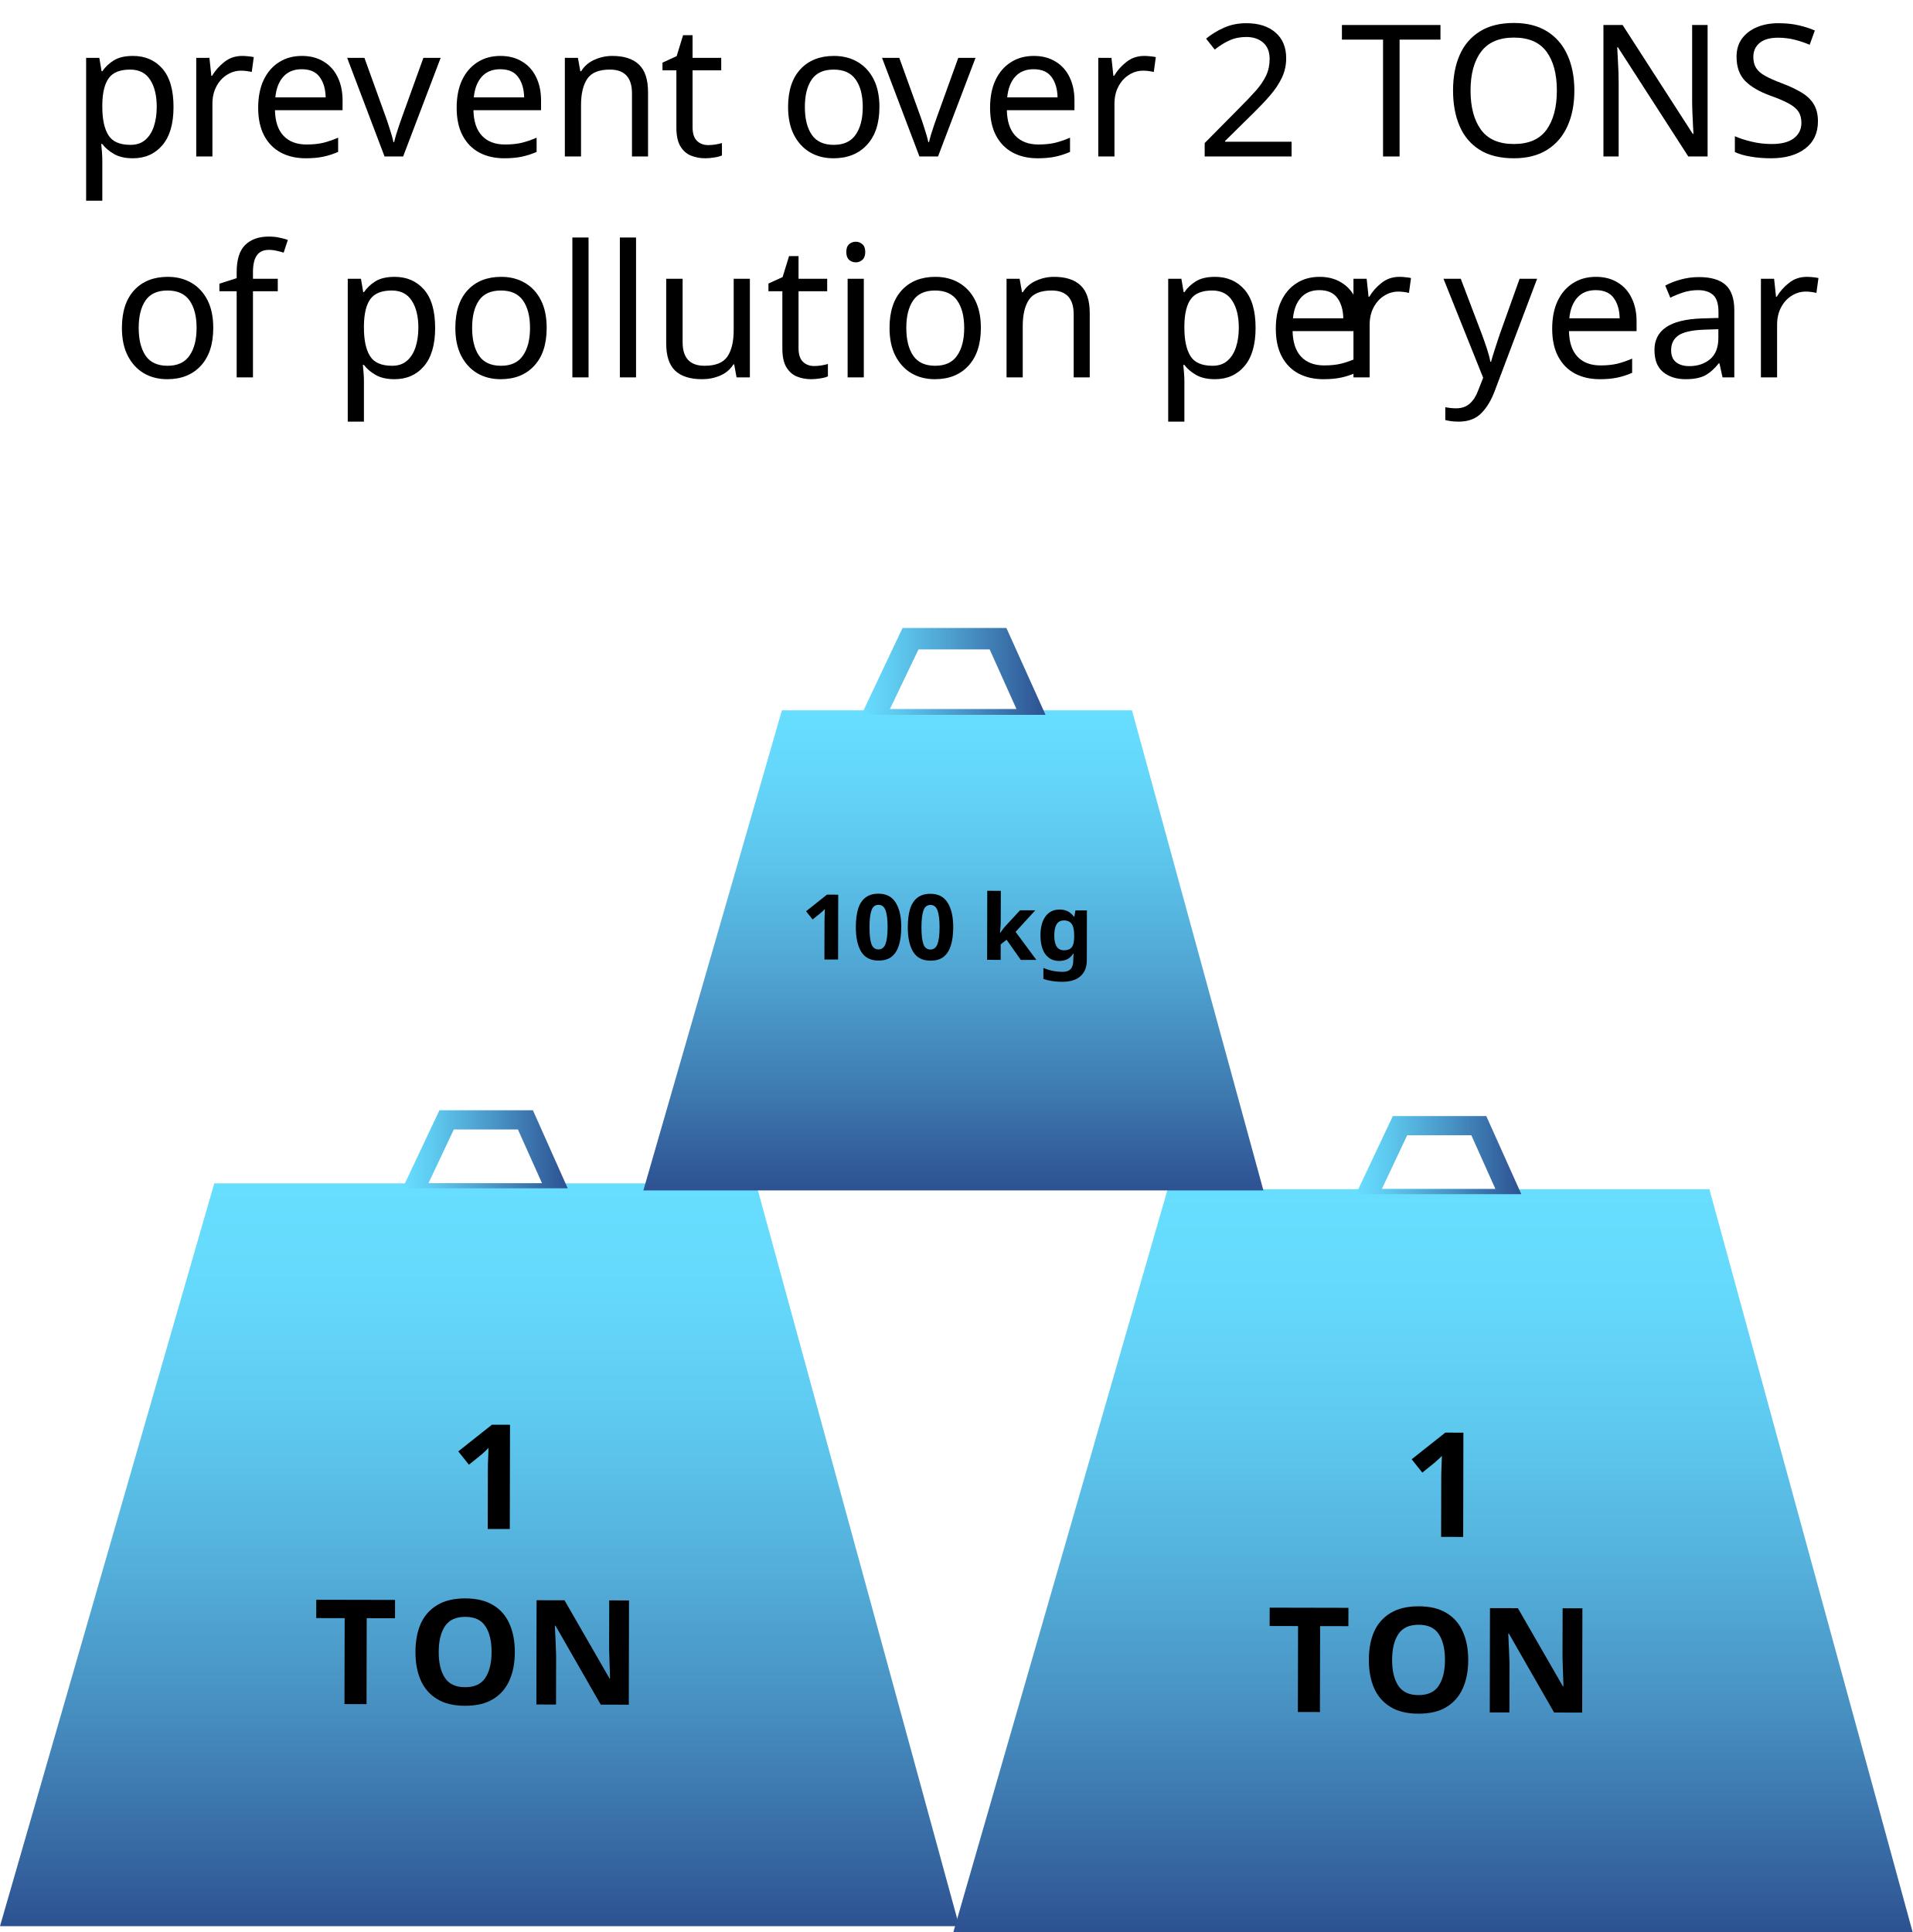
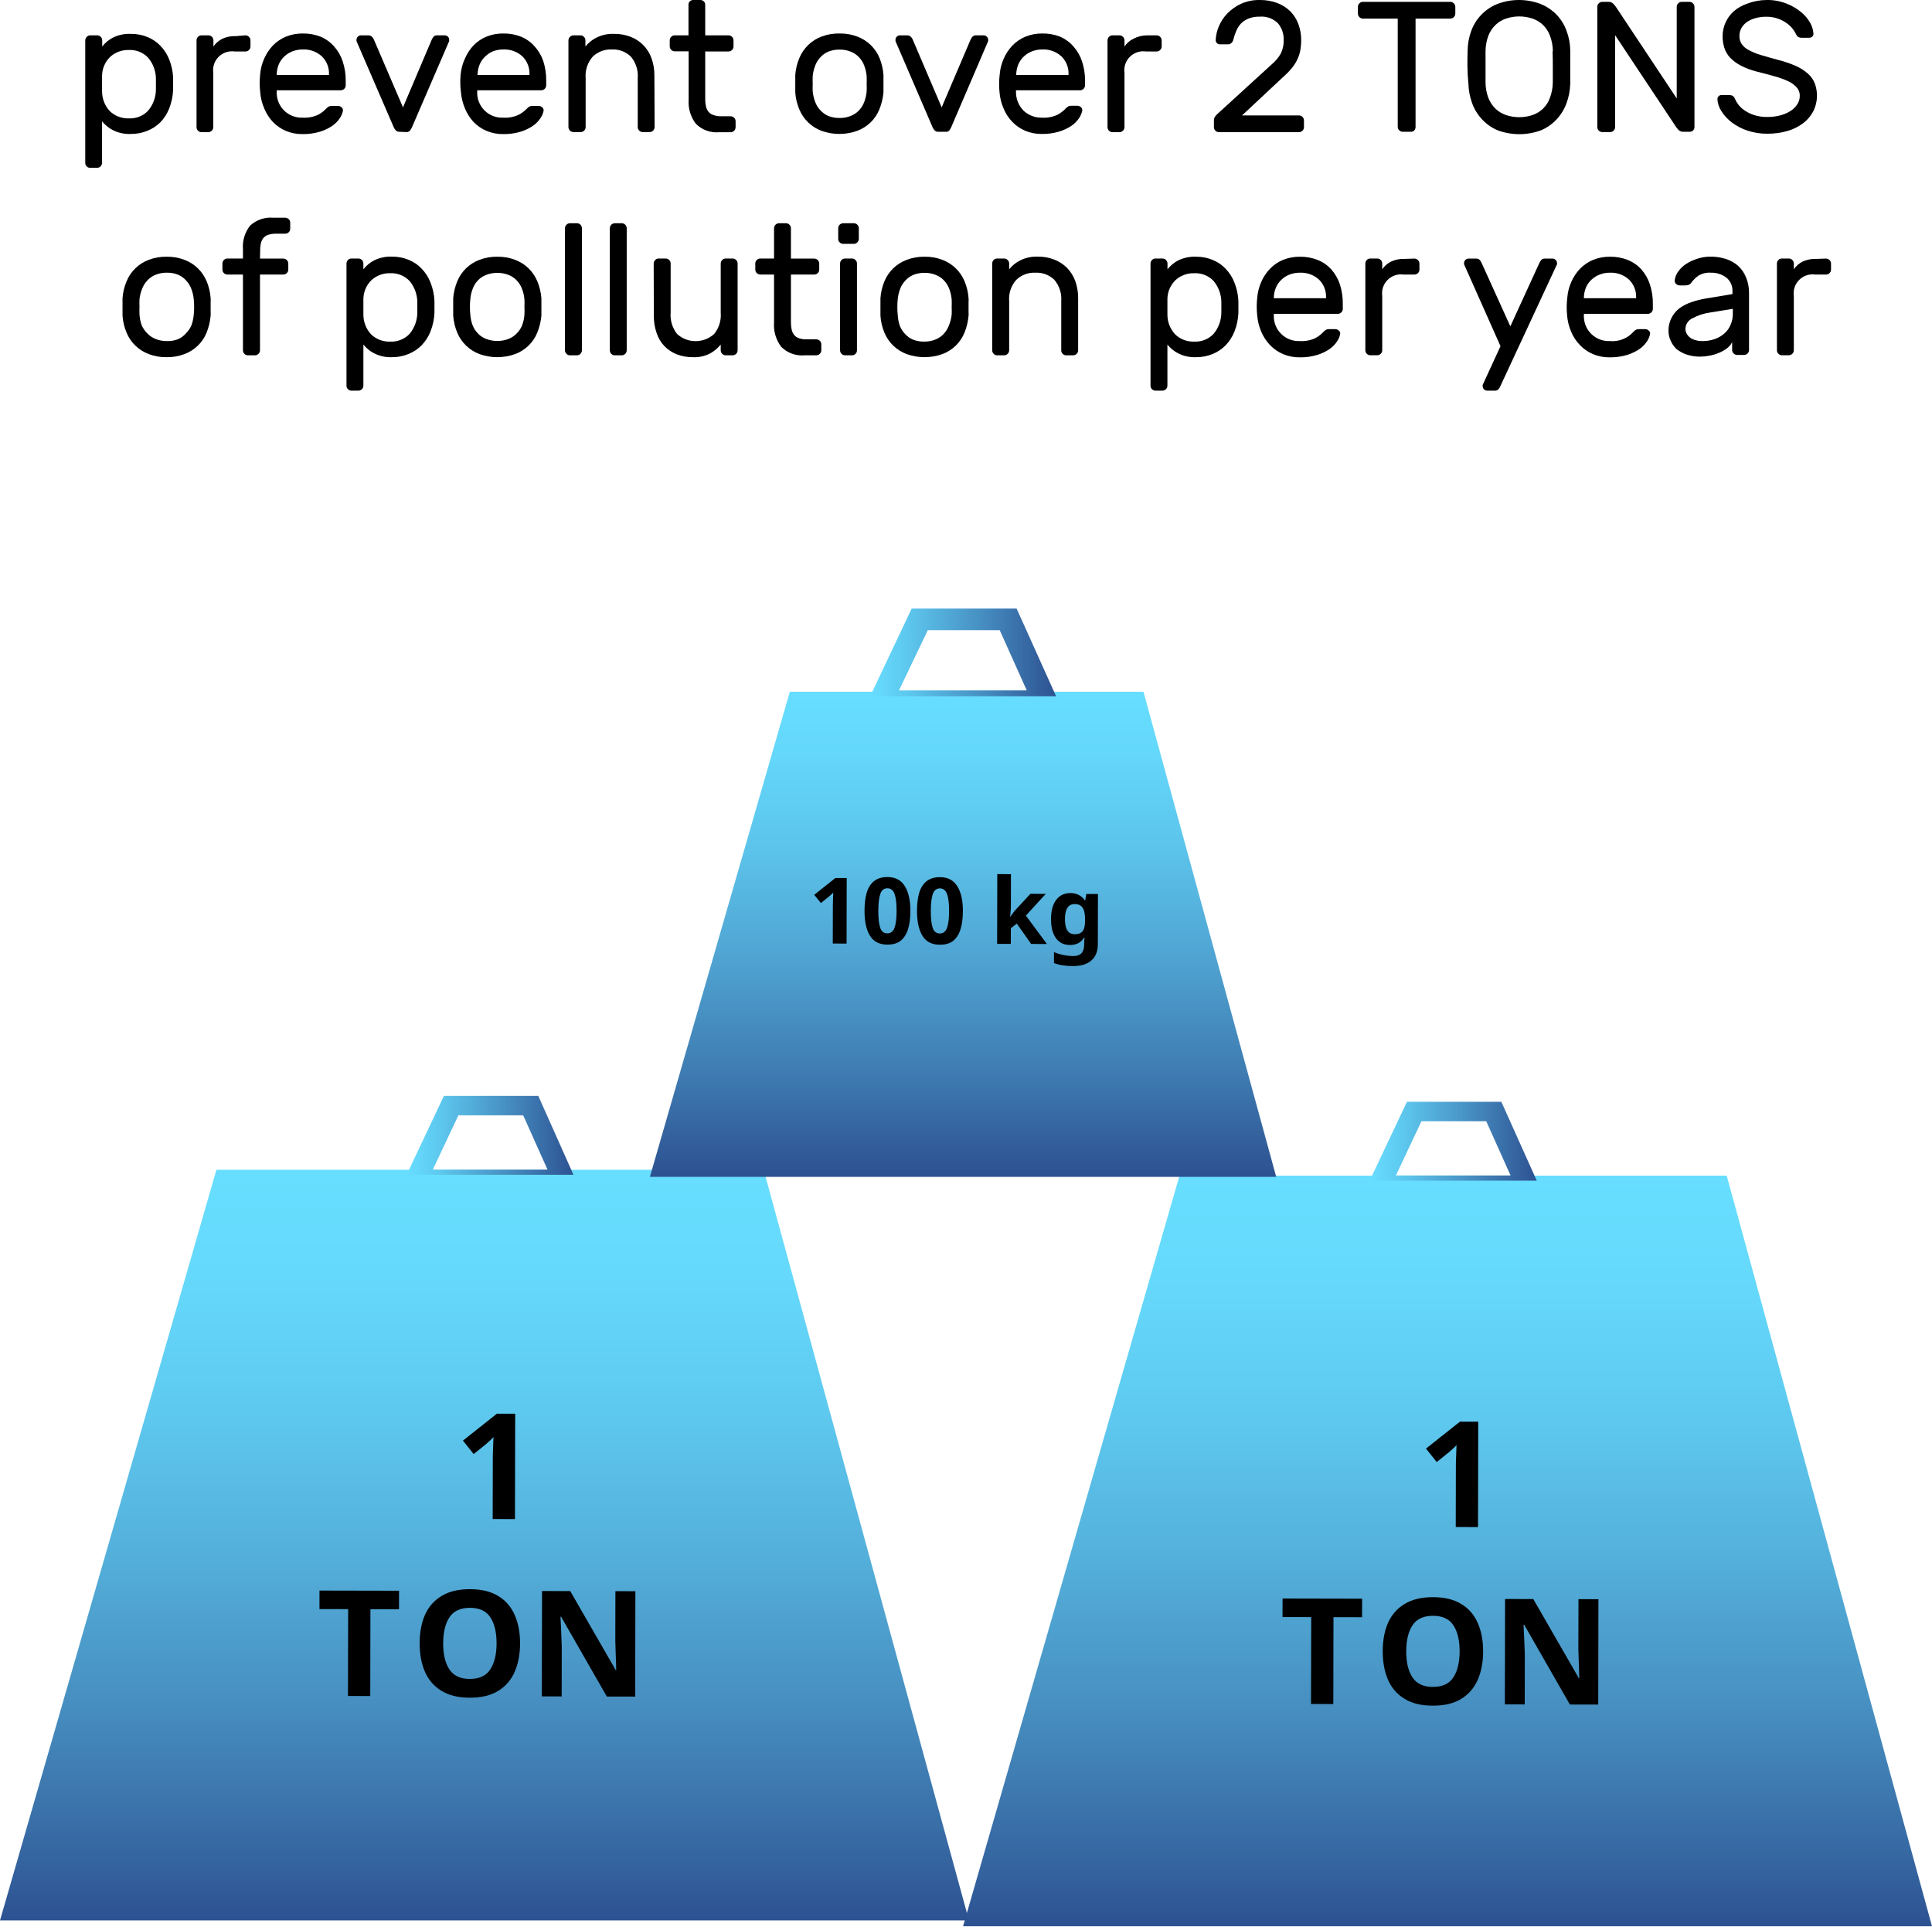
- <svg xmlns="http://www.w3.org/2000/svg" xmlns:xlink="http://www.w3.org/1999/xlink" viewBox="0 0 249.3 251.87">
+ <svg xmlns="http://www.w3.org/2000/svg" xmlns:xlink="http://www.w3.org/1999/xlink" viewBox="0 0 249.3 248.51">
  <defs>
-     <style>.cls-1{font-size:24px;font-family:Rubik-Regular, Rubik;}.cls-2{letter-spacing:-0.01em;}.cls-3{letter-spacing:-0.02em;}.cls-4{letter-spacing:-0.02em;}.cls-5{letter-spacing:0em;}.cls-6{letter-spacing:-0.01em;}.cls-7{letter-spacing:0em;}.cls-8{letter-spacing:-0.02em;}.cls-9{letter-spacing:-0.02em;}.cls-10{letter-spacing:-0.03em;}.cls-11{letter-spacing:-0.02em;}.cls-12{letter-spacing:-0.02em;}.cls-13{fill:url(#linear-gradient);}.cls-14{fill:url(#linear-gradient-2);}.cls-15{font-size:19.05px;}.cls-15,.cls-20{font-family:ProzaLibre-Bold, Proza Libre;font-weight:700;}.cls-16{letter-spacing:-0.04em;}.cls-17{fill:url(#linear-gradient-3);}.cls-18{fill:url(#linear-gradient-4);}.cls-19{fill:url(#linear-gradient-5);}.cls-20{font-size:11.84px;}.cls-21{fill:url(#linear-gradient-6);}</style>
-     <linearGradient id="linear-gradient" x1="186.78" y1="155.03" x2="186.78" y2="251.87" gradientUnits="userSpaceOnUse">
+     <style>.cls-1{fill:url(#linear-gradient);}.cls-2{fill:url(#linear-gradient-2);}.cls-3{font-size:19.05px;}.cls-3,.cls-8{font-family:ProzaLibre-Bold, Proza Libre;font-weight:700;}.cls-4{letter-spacing:-0.04em;}.cls-5{fill:url(#linear-gradient-3);}.cls-6{fill:url(#linear-gradient-4);}.cls-7{fill:url(#linear-gradient-5);}.cls-8{font-size:11.84px;}.cls-9{fill:url(#linear-gradient-6);}</style>
+     <linearGradient id="linear-gradient" x1="186.78" y1="151.67" x2="186.78" y2="248.51" gradientUnits="userSpaceOnUse">
      <stop offset="0" stop-color="#67deff" />
      <stop offset="0.14" stop-color="#65d9fb" />
      <stop offset="0.32" stop-color="#5ec9ef" />
      <stop offset="0.51" stop-color="#54b0db" />
      <stop offset="0.72" stop-color="#468dbf" />
      <stop offset="0.94" stop-color="#33609c" />
      <stop offset="1" stop-color="#2d5191" />
    </linearGradient>
-     <linearGradient id="linear-gradient-2" x1="176.74" y1="150.59" x2="198.3" y2="150.59" gradientUnits="userSpaceOnUse">
+     <linearGradient id="linear-gradient-2" x1="176.74" y1="147.23" x2="198.3" y2="147.23" gradientUnits="userSpaceOnUse">
      <stop offset="0" stop-color="#67deff" />
      <stop offset="0.19" stop-color="#5ec9ef" />
      <stop offset="0.57" stop-color="#4893c5" />
      <stop offset="1" stop-color="#2d5191" />
    </linearGradient>
-     <linearGradient id="linear-gradient-3" x1="62.52" y1="154.27" x2="62.52" y2="251.11" xlink:href="#linear-gradient" />
-     <linearGradient id="linear-gradient-4" x1="52.47" y1="149.83" x2="74.03" y2="149.83" xlink:href="#linear-gradient-2" />
-     <linearGradient id="linear-gradient-5" x1="124.27" y1="92.6" x2="124.27" y2="155.19" gradientUnits="userSpaceOnUse">
+     <linearGradient id="linear-gradient-3" x1="62.52" y1="150.91" x2="62.52" y2="247.75" xlink:href="#linear-gradient" />
+     <linearGradient id="linear-gradient-4" x1="52.47" y1="146.47" x2="74.03" y2="146.47" xlink:href="#linear-gradient-2" />
+     <linearGradient id="linear-gradient-5" x1="124.27" y1="89.24" x2="124.27" y2="151.83" gradientUnits="userSpaceOnUse">
      <stop offset="0" stop-color="#67deff" />
      <stop offset="0.13" stop-color="#64d7fa" />
      <stop offset="0.32" stop-color="#5cc4eb" />
      <stop offset="0.54" stop-color="#50a5d3" />
      <stop offset="0.79" stop-color="#3e7bb1" />
      <stop offset="1" stop-color="#2d5191" />
    </linearGradient>
-     <linearGradient id="linear-gradient-6" x1="112.28" y1="87.53" x2="136.26" y2="87.53" xlink:href="#linear-gradient-2" />
+     <linearGradient id="linear-gradient-6" x1="112.28" y1="84.17" x2="136.26" y2="84.17" xlink:href="#linear-gradient-2" />
  </defs>
  <g id="Layer_2" data-name="Layer 2">
    <g id="Layer_2-2" data-name="Layer 2">
-       <text class="cls-1" transform="translate(9.18 20.4)">p<tspan class="cls-2" x="14.35" y="0">r</tspan>
-         <tspan class="cls-3" x="23.16" y="0">e</tspan>
-         <tspan class="cls-4" x="36.07" y="0">v</tspan>
-         <tspan class="cls-5" x="49.03" y="0">e</tspan>
-         <tspan class="cls-6" x="62.4" y="0">n</tspan>
-         <tspan class="cls-7" x="76.78" y="0">t </tspan>
-         <tspan class="cls-8" x="92.23" y="0">ov</tspan>
-         <tspan x="118.56" y="0">e</tspan>
-         <tspan class="cls-9" x="131.93" y="0">r</tspan>
-         <tspan x="140.45" y="0" xml:space="preserve"> 2</tspan>
-         <tspan class="cls-10" x="160.27" y="0"> </tspan>
-         <tspan class="cls-11" x="165.5" y="0">T</tspan>
-         <tspan class="cls-7" x="178.75" y="0">ONS </tspan>
-         <tspan class="cls-6" x="5.4" y="28.8">o</tspan>
-         <tspan class="cls-12" x="19.06" y="28.8">f</tspan>
-         <tspan class="cls-7" x="27.86" y="28.8" xml:space="preserve"> pollution pe</tspan>
-         <tspan class="cls-9" x="165.19" y="28.8">r</tspan>
-         <tspan class="cls-10" x="173.71" y="28.8"> </tspan>
-         <tspan class="cls-4" x="178.94" y="28.8">y</tspan>
-         <tspan x="191.83" y="28.8">ea</tspan>
-         <tspan class="cls-9" x="218.3" y="28.8">r</tspan>
-       </text>
+       <path d="M16.89,17.28a4.67,4.67,0,0,1-2.38-.52,4.38,4.38,0,0,1-1.34-1.11V21a.66.66,0,0,1-.19.46.62.62,0,0,1-.46.19h-.89a.6.6,0,0,1-.45-.19A.63.63,0,0,1,11,21V5.21a.63.63,0,0,1,.2-.46.6.6,0,0,1,.45-.19h.89a.62.62,0,0,1,.46.19.66.66,0,0,1,.19.46V6a4.17,4.17,0,0,1,1.37-1.14,4.8,4.8,0,0,1,2.35-.49,5.42,5.42,0,0,1,2.1.4,4.77,4.77,0,0,1,1.69,1.14,5.35,5.35,0,0,1,1.15,1.8A7.23,7.23,0,0,1,22.34,10c0,.24,0,.5,0,.78s0,.54,0,.78A7.35,7.35,0,0,1,21.83,14a5.4,5.4,0,0,1-1.15,1.79A5,5,0,0,1,19,16.88,5.42,5.42,0,0,1,16.89,17.28ZM13.17,9.77c0,.24,0,.55,0,1s0,.7,0,.94a3.74,3.74,0,0,0,1,2.63,3.36,3.36,0,0,0,2.46.93,3.19,3.19,0,0,0,2.49-1,4.28,4.28,0,0,0,1-2.74c0-.45,0-.89,0-1.34a4.28,4.28,0,0,0-1-2.74,3.19,3.19,0,0,0-2.49-1,3.42,3.42,0,0,0-2.45.92A3.47,3.47,0,0,0,13.17,9.77Z" />
+       <path d="M31.67,4.56a.65.65,0,0,1,.65.65V6a.61.61,0,0,1-.19.45.62.62,0,0,1-.46.19H30.28a2.44,2.44,0,0,0-2.76,2.76v7a.65.65,0,0,1-.65.65H26a.61.61,0,0,1-.45-.19.62.62,0,0,1-.19-.46V5.21a.62.62,0,0,1,.19-.46A.61.61,0,0,1,26,4.56h.89a.65.65,0,0,1,.65.65V6a2.94,2.94,0,0,1,1.15-1,3.84,3.84,0,0,1,1.75-.34Z" />
+       <path d="M33.57,9.6a6.13,6.13,0,0,1,.53-2.06,6,6,0,0,1,1.12-1.68,5.08,5.08,0,0,1,1.67-1.13,5.59,5.59,0,0,1,2.17-.41,6,6,0,0,1,2.32.42A4.75,4.75,0,0,1,43.12,6a5.34,5.34,0,0,1,1.1,1.92,7.66,7.66,0,0,1,.39,2.52V11a.62.62,0,0,1-.19.46.66.66,0,0,1-.46.19H35.71v.14a3.21,3.21,0,0,0,3.35,3.39,4.18,4.18,0,0,0,2-.38A4.14,4.14,0,0,0,42.11,14a1.41,1.41,0,0,1,.34-.27,1,1,0,0,1,.43-.07h.72a.68.68,0,0,1,.48.19.49.49,0,0,1,.17.46,2.7,2.7,0,0,1-.41.95,3.69,3.69,0,0,1-1,1,6.11,6.11,0,0,1-1.58.74,7.48,7.48,0,0,1-2.23.3,5.37,5.37,0,0,1-2.16-.42,5.1,5.1,0,0,1-1.66-1.15A5.72,5.72,0,0,1,34.1,14a6.65,6.65,0,0,1-.53-2.17A10.21,10.21,0,0,1,33.57,9.6Zm2.14.07h6.74V9.6a3.05,3.05,0,0,0-.93-2.34,3.43,3.43,0,0,0-2.46-.88,3.65,3.65,0,0,0-1.29.23,3.29,3.29,0,0,0-1.06.65,3.14,3.14,0,0,0-.72,1,3.54,3.54,0,0,0-.28,1.32Z" />
+       <path d="M51.55,17a.63.63,0,0,1-.49-.19,1.66,1.66,0,0,1-.26-.41L46,5.3a.7.7,0,0,1,0-.16.58.58,0,0,1,.58-.58h.89a.7.7,0,0,1,.54.19,1.22,1.22,0,0,1,.25.39L52,13.85,55.7,5.14a1.37,1.37,0,0,1,.24-.39.55.55,0,0,1,.45-.19h1a.58.58,0,0,1,.41.17.56.56,0,0,1,.16.41.7.7,0,0,1,0,.16L53.15,16.44a1.61,1.61,0,0,1-.25.41.56.56,0,0,1-.47.19Z" />
+       <path d="M59.44,9.6A6.38,6.38,0,0,1,60,7.54,5.77,5.77,0,0,1,61.1,5.86a4.94,4.94,0,0,1,1.66-1.13,5.65,5.65,0,0,1,2.18-.41,6,6,0,0,1,2.31.42A4.75,4.75,0,0,1,69,6,5.51,5.51,0,0,1,70.1,7.87a7.94,7.94,0,0,1,.38,2.52V11a.62.62,0,0,1-.19.46.66.66,0,0,1-.46.19H61.58v.14a3.21,3.21,0,0,0,3.36,3.39,4.1,4.1,0,0,0,2-.38A4,4,0,0,0,68,14a1.41,1.41,0,0,1,.34-.27,1,1,0,0,1,.43-.07h.72a.68.68,0,0,1,.48.19.47.47,0,0,1,.17.46,2.53,2.53,0,0,1-.41.95,3.69,3.69,0,0,1-1,1,6,6,0,0,1-1.58.74,7.41,7.41,0,0,1-2.22.3,5.34,5.34,0,0,1-2.16-.42,5.14,5.14,0,0,1-1.67-1.15A5.91,5.91,0,0,1,60,14a6.91,6.91,0,0,1-.53-2.17A10.21,10.21,0,0,1,59.44,9.6Zm2.14.07h6.74V9.6a3.08,3.08,0,0,0-.92-2.34,3.46,3.46,0,0,0-2.46-.88,3.66,3.66,0,0,0-1.3.23,3.15,3.15,0,0,0-1,.65,2.86,2.86,0,0,0-.72,1,3.36,3.36,0,0,0-.29,1.32Z" />
+       <path d="M84.47,16.39a.65.65,0,0,1-.65.65h-.88a.65.65,0,0,1-.65-.65V10.06A3.8,3.8,0,0,0,81.4,7.3a3.29,3.29,0,0,0-2.47-.92,3.33,3.33,0,0,0-2.44.92,3.72,3.72,0,0,0-.92,2.76v6.33a.66.66,0,0,1-.19.46.62.62,0,0,1-.46.19H74a.6.6,0,0,1-.45-.19.63.63,0,0,1-.2-.46V5.21a.63.63,0,0,1,.2-.46A.6.6,0,0,1,74,4.56h.89a.62.62,0,0,1,.46.19.66.66,0,0,1,.19.46V6a4.31,4.31,0,0,1,1.35-1.11,4.68,4.68,0,0,1,2.37-.52,5.71,5.71,0,0,1,2.09.37,4.61,4.61,0,0,1,2.71,2.75,6.41,6.41,0,0,1,.38,2.26Z" />
+       <path d="M91,12.84a3.82,3.82,0,0,0,.09.85,1.6,1.6,0,0,0,.3.69,1.34,1.34,0,0,0,.61.44A2.87,2.87,0,0,0,93,15h1.27a.62.62,0,0,1,.46.19.61.61,0,0,1,.19.45v.77a.65.65,0,0,1-.65.65H92.8a3.79,3.79,0,0,1-3-1.08,4.6,4.6,0,0,1-.94-3.12V6.62H87.06A.65.65,0,0,1,86.42,6V5.21a.62.62,0,0,1,.19-.46.61.61,0,0,1,.45-.19h1.78V.65A.62.62,0,0,1,89,.19.62.62,0,0,1,89.49,0h.89a.61.61,0,0,1,.45.19A.62.62,0,0,1,91,.65V4.56h3a.65.65,0,0,1,.65.65V6a.61.61,0,0,1-.19.45.62.62,0,0,1-.46.19H91Z" />
+       <path d="M108.33,4.32a6.13,6.13,0,0,1,2.3.4A5,5,0,0,1,113.5,7.5,7.19,7.19,0,0,1,114,9.67c0,.15,0,.32,0,.52v1.25c0,.2,0,.36,0,.49a7.66,7.66,0,0,1-.53,2.18,4.83,4.83,0,0,1-1.13,1.68,5,5,0,0,1-1.73,1.09,6.84,6.84,0,0,1-4.61,0,5,5,0,0,1-2.86-2.77,6.77,6.77,0,0,1-.52-2.18c0-.13,0-.29,0-.49s0-.41,0-.63,0-.42,0-.62,0-.37,0-.52a6.9,6.9,0,0,1,.52-2.17A5,5,0,0,1,106,4.72,6.18,6.18,0,0,1,108.33,4.32Zm3.5,7.49a9.23,9.23,0,0,0,0-1,9.93,9.93,0,0,0,0-1,5.15,5.15,0,0,0-.31-1.34,3.13,3.13,0,0,0-.67-1.08,2.93,2.93,0,0,0-1.06-.72,3.62,3.62,0,0,0-1.46-.27,3.71,3.71,0,0,0-1.47.27,3,3,0,0,0-1,.72,3.13,3.13,0,0,0-.67,1.08,5.15,5.15,0,0,0-.32,1.34,10.2,10.2,0,0,0,0,1,9.53,9.53,0,0,0,0,1,5.15,5.15,0,0,0,.32,1.34,3.13,3.13,0,0,0,.67,1.08,3,3,0,0,0,1,.72,3.71,3.71,0,0,0,1.47.27,3.62,3.62,0,0,0,1.46-.27,2.93,2.93,0,0,0,1.06-.72,3.13,3.13,0,0,0,.67-1.08A5.15,5.15,0,0,0,111.83,11.81Z" />
+       <path d="M121.07,17a.59.59,0,0,1-.48-.19,1.66,1.66,0,0,1-.26-.41L115.55,5.3a.7.7,0,0,1,0-.16.53.53,0,0,1,.17-.41.54.54,0,0,1,.4-.17H117a.7.7,0,0,1,.54.19,1.07,1.07,0,0,1,.25.39l3.72,8.71,3.72-8.71a1.37,1.37,0,0,1,.24-.39.59.59,0,0,1,.46-.19h1a.58.58,0,0,1,.58.58.7.7,0,0,1,0,.16l-4.78,11.14a2,2,0,0,1-.25.41A.57.57,0,0,1,122,17Z" />
+       <path d="M129,9.6a6.13,6.13,0,0,1,.53-2.06,5.74,5.74,0,0,1,1.12-1.68,5,5,0,0,1,1.67-1.13,5.59,5.59,0,0,1,2.17-.41,6,6,0,0,1,2.32.42A4.75,4.75,0,0,1,138.52,6a5.34,5.34,0,0,1,1.1,1.92,7.66,7.66,0,0,1,.39,2.52V11a.65.65,0,0,1-.65.65H131.1v.14a3.43,3.43,0,0,0,1,2.51,3.36,3.36,0,0,0,2.36.88,4.1,4.1,0,0,0,2-.38,4,4,0,0,0,1.07-.82,1.41,1.41,0,0,1,.34-.27,1,1,0,0,1,.43-.07H139a.68.68,0,0,1,.48.19.49.49,0,0,1,.17.46,2.7,2.7,0,0,1-.41.95,3.69,3.69,0,0,1-1,1,6,6,0,0,1-1.59.74,7.36,7.36,0,0,1-2.22.3,5.34,5.34,0,0,1-2.16-.42,5.1,5.1,0,0,1-1.66-1.15A5.54,5.54,0,0,1,129.5,14a6.65,6.65,0,0,1-.53-2.17A10.21,10.21,0,0,1,129,9.6Zm2.13.07h6.75V9.6a3.05,3.05,0,0,0-.93-2.34,3.43,3.43,0,0,0-2.46-.88,3.65,3.65,0,0,0-1.29.23,3.29,3.29,0,0,0-1.06.65,3.14,3.14,0,0,0-.72,1,3.75,3.75,0,0,0-.29,1.32Z" />
+       <path d="M149.25,4.56a.6.6,0,0,1,.45.19.63.63,0,0,1,.2.46V6a.62.62,0,0,1-.2.45.6.6,0,0,1-.45.19h-1.39a2.44,2.44,0,0,0-2.76,2.76v7a.63.63,0,0,1-.2.46.6.6,0,0,1-.45.19h-.89a.62.62,0,0,1-.46-.19.66.66,0,0,1-.19-.46V5.21a.66.66,0,0,1,.19-.46.62.62,0,0,1,.46-.19h.89a.6.6,0,0,1,.45.19.63.63,0,0,1,.2.46V6a2.94,2.94,0,0,1,1.15-1A3.84,3.84,0,0,1,148,4.56Z" />
+       <path d="M164.2,8.21a4.91,4.91,0,0,0,1.08-1.32,3.7,3.7,0,0,0,.36-1.75A3.16,3.16,0,0,0,164.9,3a3,3,0,0,0-2.36-.85,3.73,3.73,0,0,0-1.42.24,2.77,2.77,0,0,0-1,.66,3.23,3.23,0,0,0-.62,1,7,7,0,0,0-.37,1.12.76.76,0,0,1-.26.4.57.57,0,0,1-.37.15h-1.1a.47.47,0,0,1-.37-.16.49.49,0,0,1-.16-.37,5,5,0,0,1,.41-1.8,5.28,5.28,0,0,1,1.1-1.66A5.86,5.86,0,0,1,160.16.48,5.62,5.62,0,0,1,162.54,0a6.21,6.21,0,0,1,2.33.41,4.86,4.86,0,0,1,1.68,1.1,4.68,4.68,0,0,1,1,1.63,5.76,5.76,0,0,1,.35,2,7.42,7.42,0,0,1-.12,1.39,4.64,4.64,0,0,1-.4,1.19,5.91,5.91,0,0,1-.7,1.09,9.68,9.68,0,0,1-1.06,1.08l-5.35,5h7.34a.65.65,0,0,1,.65.65v.86a.65.65,0,0,1-.65.65H157.29a.65.65,0,0,1-.65-.65v-.86a.85.85,0,0,1,.12-.46,2.25,2.25,0,0,1,.41-.45Z" />
+       <path d="M187.14.24a.62.62,0,0,1,.46.19.62.62,0,0,1,.19.46v.86a.65.65,0,0,1-.65.65h-4.48v14a.63.63,0,0,1-.2.46A.6.6,0,0,1,182,17h-1a.61.61,0,0,1-.45-.19.62.62,0,0,1-.19-.46V2.4h-4.49a.65.65,0,0,1-.65-.65V.89a.62.62,0,0,1,.19-.46.62.62,0,0,1,.46-.19Z" />
+       <path d="M189.38,6.5A7.57,7.57,0,0,1,189.84,4,5.93,5.93,0,0,1,193.19.52a7.85,7.85,0,0,1,5.62,0,6,6,0,0,1,2.06,1.39A5.83,5.83,0,0,1,202.15,4a7.33,7.33,0,0,1,.47,2.53c0,1.43,0,2.85,0,4.28a7.84,7.84,0,0,1-.49,2.53,6.11,6.11,0,0,1-1.28,2.07,5.93,5.93,0,0,1-2,1.4,8.09,8.09,0,0,1-5.6,0,5.84,5.84,0,0,1-2-1.4,6,6,0,0,1-1.28-2.07,7.84,7.84,0,0,1-.49-2.53C189.33,9.35,189.33,7.93,189.38,6.5Zm11,.12a6,6,0,0,0-.37-2,3.8,3.8,0,0,0-.9-1.4,3.8,3.8,0,0,0-1.35-.82,5.42,5.42,0,0,0-3.44,0,3.71,3.71,0,0,0-1.35.82,4,4,0,0,0-.92,1.4,5.75,5.75,0,0,0-.36,2c0,.72,0,1.4,0,2s0,1.3,0,2a5.75,5.75,0,0,0,.36,2,4,4,0,0,0,.92,1.4,3.71,3.71,0,0,0,1.35.82,5.42,5.42,0,0,0,3.44,0A3.61,3.61,0,0,0,200,12.62a6,6,0,0,0,.37-2c0-.72,0-1.4,0-2S200.37,7.34,200.34,6.62Z" />
+       <path d="M217.17,17a.79.79,0,0,1-.57-.23,2.63,2.63,0,0,1-.39-.49l-7.8-11.74V16.39a.66.66,0,0,1-.19.46.62.62,0,0,1-.46.19h-1a.65.65,0,0,1-.65-.65V.89a.62.62,0,0,1,.19-.46.62.62,0,0,1,.46-.19h.84a.77.77,0,0,1,.56.23,3.17,3.17,0,0,1,.4.49l7.8,11.74V.89a.62.62,0,0,1,.19-.46A.61.61,0,0,1,217,.24h1a.6.6,0,0,1,.45.19.63.63,0,0,1,.2.46v15.5a.63.63,0,0,1-.2.46A.6.6,0,0,1,218,17Z" />
+       <path d="M227.94,0a6.64,6.64,0,0,1,2.58.46,6.84,6.84,0,0,1,1.9,1.11A4.87,4.87,0,0,1,233.61,3,3.23,3.23,0,0,1,234,4.34a.44.44,0,0,1-.15.38.55.55,0,0,1-.38.15h-1a.82.82,0,0,1-.42-.09,1,1,0,0,1-.33-.44,4.8,4.8,0,0,0-.39-.61,3.46,3.46,0,0,0-.75-.72,4.68,4.68,0,0,0-1.14-.6,4.4,4.4,0,0,0-1.56-.25,4.88,4.88,0,0,0-1.28.16,3.69,3.69,0,0,0-1.09.46,2.49,2.49,0,0,0-.77.78,2.1,2.1,0,0,0-.29,1.1,1.87,1.87,0,0,0,.28,1,2.39,2.39,0,0,0,.89.78,7.61,7.61,0,0,0,1.54.64c.63.19,1.39.41,2.28.65a14.16,14.16,0,0,1,2.32.79,6.15,6.15,0,0,1,1.55,1,3.22,3.22,0,0,1,.87,1.25,4.51,4.51,0,0,1-.19,3.57,4.62,4.62,0,0,1-1.31,1.55,6.27,6.27,0,0,1-2,1,9.2,9.2,0,0,1-2.66.36,7.81,7.81,0,0,1-2.56-.41,7,7,0,0,1-2-1.05,5.59,5.59,0,0,1-1.33-1.44,3.18,3.18,0,0,1-.52-1.56.51.51,0,0,1,.16-.38.5.5,0,0,1,.37-.15h1a.93.93,0,0,1,.42.09.9.9,0,0,1,.33.44,3.53,3.53,0,0,0,.44.73,3.45,3.45,0,0,0,.81.74,4.78,4.78,0,0,0,1.22.59,5.41,5.41,0,0,0,1.7.24,6.43,6.43,0,0,0,1.6-.19,4.7,4.7,0,0,0,1.33-.55,2.82,2.82,0,0,0,.91-.87,1.93,1.93,0,0,0,.34-1.13,1.54,1.54,0,0,0-.39-1.06,3.38,3.38,0,0,0-1.1-.81A10.56,10.56,0,0,0,229,9.85q-1.05-.3-2.37-.63a9.39,9.39,0,0,1-2-.76,5.09,5.09,0,0,1-1.36-1,3.34,3.34,0,0,1-.76-1.27,4.92,4.92,0,0,1-.23-1.51,4.34,4.34,0,0,1,1.43-3.22,5.28,5.28,0,0,1,1.77-1A7.11,7.11,0,0,1,227.94,0Z" />
+       <path d="M21.5,33.12a6.13,6.13,0,0,1,2.3.4,5,5,0,0,1,2.87,2.78,6.9,6.9,0,0,1,.51,2.17,3.94,3.94,0,0,1,0,.52v1.25a3.28,3.28,0,0,1,0,.49,7.66,7.66,0,0,1-.52,2.18,4.83,4.83,0,0,1-1.13,1.68,5,5,0,0,1-1.73,1.09,6.13,6.13,0,0,1-2.3.4,6.18,6.18,0,0,1-2.31-.4,5,5,0,0,1-1.72-1.09,4.86,4.86,0,0,1-1.14-1.68,6.77,6.77,0,0,1-.52-2.18c0-.13,0-.29,0-.49s0-.41,0-.63,0-.42,0-.62,0-.37,0-.52a6.9,6.9,0,0,1,.52-2.17,4.9,4.9,0,0,1,1.14-1.69,5,5,0,0,1,1.72-1.09A6.18,6.18,0,0,1,21.5,33.12ZM25,40.61a9.23,9.23,0,0,0,.05-1,9.93,9.93,0,0,0-.05-1,5.15,5.15,0,0,0-.31-1.34A3.29,3.29,0,0,0,24,36.17,2.93,2.93,0,0,0,23,35.45a3.62,3.62,0,0,0-1.46-.27,3.71,3.71,0,0,0-1.47.27,2.89,2.89,0,0,0-1.05.72,3.31,3.31,0,0,0-.68,1.08A5.15,5.15,0,0,0,18,38.59a10.2,10.2,0,0,0,0,1,9.53,9.53,0,0,0,0,1A5.15,5.15,0,0,0,18.3,42,3.31,3.31,0,0,0,19,43a2.89,2.89,0,0,0,1.05.72A3.71,3.71,0,0,0,21.5,44,3.62,3.62,0,0,0,23,43.75,2.93,2.93,0,0,0,24,43,3.29,3.29,0,0,0,24.69,42,5.15,5.15,0,0,0,25,40.61Z" />
+       <path d="M33.55,33.36h3a.65.65,0,0,1,.65.65v.77a.61.61,0,0,1-.19.45.62.62,0,0,1-.46.19h-3v9.77a.63.63,0,0,1-.2.46.61.61,0,0,1-.45.19H32a.62.62,0,0,1-.46-.19.66.66,0,0,1-.19-.46V35.42h-2a.62.62,0,0,1-.46-.19.61.61,0,0,1-.19-.45V34a.65.65,0,0,1,.65-.65h2v-1.2a4.36,4.36,0,0,1,.94-3.06,3.92,3.92,0,0,1,3-1h1.51a.65.65,0,0,1,.65.65v.77a.61.61,0,0,1-.19.45.62.62,0,0,1-.46.19H35.56a2.91,2.91,0,0,0-1,.16,1.34,1.34,0,0,0-.61.44,1.88,1.88,0,0,0-.3.69,3.84,3.84,0,0,0-.08.85Z" />
+       <path d="M50.61,46.08a4.69,4.69,0,0,1-2.38-.52,4.38,4.38,0,0,1-1.34-1.11v5.3a.65.65,0,0,1-.65.65h-.89a.61.61,0,0,1-.45-.19.62.62,0,0,1-.19-.46V34a.62.62,0,0,1,.19-.46.61.61,0,0,1,.45-.19h.89a.65.65,0,0,1,.65.65v.74a4.27,4.27,0,0,1,1.37-1.14,4.8,4.8,0,0,1,2.35-.49,5.42,5.42,0,0,1,2.1.4,4.77,4.77,0,0,1,1.69,1.14,5.35,5.35,0,0,1,1.15,1.8,7.23,7.23,0,0,1,.51,2.37c0,.24,0,.5,0,.78s0,.54,0,.78a7.35,7.35,0,0,1-.51,2.38,5.4,5.4,0,0,1-1.15,1.79,5,5,0,0,1-1.69,1.12A5.42,5.42,0,0,1,50.61,46.08Zm-3.72-7.51c0,.24,0,.55,0,1s0,.7,0,.94a3.74,3.74,0,0,0,1,2.63,3.36,3.36,0,0,0,2.46.93,3.21,3.21,0,0,0,2.5-1,4.33,4.33,0,0,0,1-2.74c0-.45,0-.89,0-1.34a4.33,4.33,0,0,0-1-2.74,3.21,3.21,0,0,0-2.5-1,3.42,3.42,0,0,0-2.45.92A3.47,3.47,0,0,0,46.89,38.57Z" />
+       <path d="M64.17,33.12a6.13,6.13,0,0,1,2.3.4,5,5,0,0,1,2.87,2.78,7.19,7.19,0,0,1,.52,2.17c0,.15,0,.32,0,.52v1.25c0,.2,0,.36,0,.49a7.66,7.66,0,0,1-.53,2.18,4.83,4.83,0,0,1-1.13,1.68,5,5,0,0,1-1.73,1.09,6.81,6.81,0,0,1-4.6,0A5,5,0,0,1,59,42.91a7,7,0,0,1-.52-2.18c0-.13,0-.29,0-.49s0-.41,0-.63,0-.42,0-.62,0-.37,0-.52A7.19,7.19,0,0,1,59,36.3a5,5,0,0,1,1.14-1.69,5,5,0,0,1,1.73-1.09A6.09,6.09,0,0,1,64.17,33.12Zm3.5,7.49a7.23,7.23,0,0,0,0-1,7.72,7.72,0,0,0,0-1,4.77,4.77,0,0,0-.31-1.34,3.13,3.13,0,0,0-.67-1.08,2.93,2.93,0,0,0-1.06-.72,4.08,4.08,0,0,0-2.92,0,2.93,2.93,0,0,0-1.06.72A3.13,3.13,0,0,0,61,37.25a4.77,4.77,0,0,0-.31,1.34,7.72,7.72,0,0,0-.05,1,7.23,7.23,0,0,0,.05,1A4.77,4.77,0,0,0,61,42,3.13,3.13,0,0,0,61.65,43a2.93,2.93,0,0,0,1.06.72,4.08,4.08,0,0,0,2.92,0A2.93,2.93,0,0,0,66.69,43,3.13,3.13,0,0,0,67.36,42,4.77,4.77,0,0,0,67.67,40.61Z" />
+       <path d="M75.09,45.19a.66.66,0,0,1-.19.46.62.62,0,0,1-.46.19h-.89a.6.6,0,0,1-.45-.19.63.63,0,0,1-.2-.46V29.45a.63.63,0,0,1,.2-.46.6.6,0,0,1,.45-.19h.89a.62.62,0,0,1,.46.19.66.66,0,0,1,.19.46Z" />
+       <path d="M80.87,45.19a.65.65,0,0,1-.65.65h-.88a.65.65,0,0,1-.65-.65V29.45a.65.65,0,0,1,.65-.65h.88a.65.65,0,0,1,.65.65Z" />
+       <path d="M84.35,34a.63.63,0,0,1,.2-.46.58.58,0,0,1,.45-.19h.89a.63.63,0,0,1,.46.19.66.66,0,0,1,.19.46v6.33a3.93,3.93,0,0,0,.83,2.76,3.56,3.56,0,0,0,4.78,0A3.84,3.84,0,0,0,93,40.34V34a.65.65,0,0,1,.65-.65h.88a.65.65,0,0,1,.65.65V45.19a.65.65,0,0,1-.65.65h-.88a.65.65,0,0,1-.65-.65v-.74a4.7,4.7,0,0,1-1.3,1.11,4.33,4.33,0,0,1-2.3.52,5.56,5.56,0,0,1-2.07-.37,4.52,4.52,0,0,1-1.6-1.06,4.47,4.47,0,0,1-1-1.68,6.63,6.63,0,0,1-.36-2.27Z" />
+       <path d="M102.06,41.64a3.82,3.82,0,0,0,.09.85,1.6,1.6,0,0,0,.3.69,1.34,1.34,0,0,0,.61.44,2.87,2.87,0,0,0,1,.16h1.27a.62.62,0,0,1,.46.19.61.61,0,0,1,.19.45v.77a.65.65,0,0,1-.65.65h-1.51a3.79,3.79,0,0,1-3-1.08,4.6,4.6,0,0,1-.94-3.12V35.42H98.1a.65.65,0,0,1-.64-.64V34a.62.62,0,0,1,.19-.46.61.61,0,0,1,.45-.19h1.78V29.45a.65.65,0,0,1,.65-.65h.89a.61.61,0,0,1,.45.19.62.62,0,0,1,.19.46v3.91h3a.65.65,0,0,1,.65.65v.77a.61.61,0,0,1-.19.45.62.62,0,0,1-.46.19h-3Z" />
+       <path d="M110.82,30.82a.65.65,0,0,1-.64.64h-1.37a.62.62,0,0,1-.46-.19.61.61,0,0,1-.19-.45V29.45a.65.65,0,0,1,.65-.65h1.37a.61.61,0,0,1,.45.19.62.62,0,0,1,.19.46Zm-.24,14.37a.62.62,0,0,1-.19.46.61.61,0,0,1-.45.19h-.89a.65.65,0,0,1-.65-.65V34a.65.65,0,0,1,.65-.65h.89a.61.61,0,0,1,.45.19.62.62,0,0,1,.19.46Z" />
+       <path d="M119.3,33.12a6.13,6.13,0,0,1,2.3.4,5,5,0,0,1,2.87,2.78,6.9,6.9,0,0,1,.51,2.17,3.94,3.94,0,0,1,0,.52v1.25a3.28,3.28,0,0,1,0,.49,7.66,7.66,0,0,1-.52,2.18,5,5,0,0,1-1.13,1.68,5,5,0,0,1-1.73,1.09,6.84,6.84,0,0,1-4.61,0,5,5,0,0,1-1.73-1.09,5,5,0,0,1-1.14-1.68,6.77,6.77,0,0,1-.51-2.18c0-.13,0-.29,0-.49s0-.41,0-.63,0-.42,0-.62,0-.37,0-.52a6.9,6.9,0,0,1,.51-2.17A5,5,0,0,1,117,33.52,6.15,6.15,0,0,1,119.3,33.12Zm3.5,7.49a9.23,9.23,0,0,0,0-1,9.93,9.93,0,0,0,0-1,5.15,5.15,0,0,0-.31-1.34,3.29,3.29,0,0,0-.67-1.08,2.93,2.93,0,0,0-1.06-.72,3.66,3.66,0,0,0-1.46-.27,3.71,3.71,0,0,0-1.47.27,2.89,2.89,0,0,0-1,.72,3.15,3.15,0,0,0-.68,1.08,5.15,5.15,0,0,0-.31,1.34,9.93,9.93,0,0,0-.05,1,9.23,9.23,0,0,0,.05,1A5.15,5.15,0,0,0,116.1,42a3.15,3.15,0,0,0,.68,1.08,2.89,2.89,0,0,0,1,.72,3.71,3.71,0,0,0,1.47.27,3.66,3.66,0,0,0,1.46-.27,2.93,2.93,0,0,0,1.06-.72,3.29,3.29,0,0,0,.67-1.08A5.15,5.15,0,0,0,122.8,40.61Z" />
+       <path d="M139.12,45.19a.65.65,0,0,1-.65.65h-.89a.61.61,0,0,1-.45-.19.62.62,0,0,1-.19-.46V38.86a3.8,3.8,0,0,0-.89-2.76,3.29,3.29,0,0,0-2.47-.92,3.33,3.33,0,0,0-2.44.92,3.68,3.68,0,0,0-.92,2.76v6.33a.63.63,0,0,1-.2.46.6.6,0,0,1-.45.19h-.89a.62.62,0,0,1-.46-.19.66.66,0,0,1-.19-.46V34a.66.66,0,0,1,.19-.46.62.62,0,0,1,.46-.19h.89a.6.6,0,0,1,.45.19.63.63,0,0,1,.2.46v.74a4.31,4.31,0,0,1,1.35-1.11,4.68,4.68,0,0,1,2.37-.52,5.65,5.65,0,0,1,2.08.37,4.73,4.73,0,0,1,1.65,1.06,4.84,4.84,0,0,1,1.07,1.69,6.41,6.41,0,0,1,.38,2.26Z" />
+       <path d="M154.36,46.08a4.69,4.69,0,0,1-2.38-.52,4.38,4.38,0,0,1-1.34-1.11v5.3a.65.65,0,0,1-.65.65h-.89a.61.61,0,0,1-.45-.19.62.62,0,0,1-.19-.46V34a.62.62,0,0,1,.19-.46.61.61,0,0,1,.45-.19H150a.65.65,0,0,1,.65.65v.74A4.27,4.27,0,0,1,152,33.61a4.8,4.8,0,0,1,2.35-.49,5.42,5.42,0,0,1,2.1.4,4.77,4.77,0,0,1,1.69,1.14,5.35,5.35,0,0,1,1.15,1.8,7.23,7.23,0,0,1,.51,2.37c0,.24,0,.5,0,.78s0,.54,0,.78a7.35,7.35,0,0,1-.51,2.38,5.4,5.4,0,0,1-1.15,1.79,5,5,0,0,1-1.69,1.12A5.42,5.42,0,0,1,154.36,46.08Zm-3.72-7.51c0,.24,0,.55,0,1s0,.7,0,.94a3.74,3.74,0,0,0,1,2.63,3.36,3.36,0,0,0,2.46.93,3.21,3.21,0,0,0,2.5-1,4.33,4.33,0,0,0,1-2.74c0-.45,0-.89,0-1.34a4.33,4.33,0,0,0-1-2.74,3.21,3.21,0,0,0-2.5-1,3.42,3.42,0,0,0-2.45.92A3.47,3.47,0,0,0,150.64,38.57Z" />
+       <path d="M162.23,38.4a6.38,6.38,0,0,1,.53-2.06,5.77,5.77,0,0,1,1.13-1.68,4.94,4.94,0,0,1,1.66-1.13,5.65,5.65,0,0,1,2.18-.41,6,6,0,0,1,2.31.42,4.75,4.75,0,0,1,1.74,1.21,5.51,5.51,0,0,1,1.11,1.92,7.94,7.94,0,0,1,.38,2.52v.65a.62.62,0,0,1-.19.46.66.66,0,0,1-.46.19h-8.25v.14A3.21,3.21,0,0,0,167.73,44a4.1,4.1,0,0,0,2-.38,4,4,0,0,0,1.06-.82,1.41,1.41,0,0,1,.34-.27,1,1,0,0,1,.43-.07h.72a.68.68,0,0,1,.48.19.47.47,0,0,1,.17.46,2.53,2.53,0,0,1-.41.95,3.69,3.69,0,0,1-1,1,6,6,0,0,1-1.58.74,7.41,7.41,0,0,1-2.22.3,5.34,5.34,0,0,1-2.16-.42,5.14,5.14,0,0,1-1.67-1.15,5.91,5.91,0,0,1-1.14-1.73,6.91,6.91,0,0,1-.53-2.17A10.21,10.21,0,0,1,162.23,38.4Zm2.14.07h6.74V38.4a3.08,3.08,0,0,0-.92-2.34,3.46,3.46,0,0,0-2.46-.88,3.66,3.66,0,0,0-1.3.23,3.15,3.15,0,0,0-1.05.65,2.86,2.86,0,0,0-.72,1,3.36,3.36,0,0,0-.29,1.32Z" />
+       <path d="M182.51,33.36a.65.65,0,0,1,.65.65v.77a.61.61,0,0,1-.19.45.62.62,0,0,1-.46.19h-1.39a2.44,2.44,0,0,0-2.76,2.76v7a.65.65,0,0,1-.65.65h-.89a.61.61,0,0,1-.45-.19.62.62,0,0,1-.19-.46V34a.62.62,0,0,1,.19-.46.61.61,0,0,1,.45-.19h.89a.65.65,0,0,1,.65.65v.74a2.94,2.94,0,0,1,1.15-1,3.84,3.84,0,0,1,1.75-.34Z" />
+       <path d="M193.6,49.82a1.37,1.37,0,0,1-.24.39.56.56,0,0,1-.46.19h-1a.58.58,0,0,1-.58-.58.38.38,0,0,1,0-.16l2.3-5L188.92,34.1a.38.38,0,0,1,0-.16.57.57,0,0,1,.17-.41.58.58,0,0,1,.41-.17h1a.55.55,0,0,1,.45.19,1.37,1.37,0,0,1,.24.39l3.7,8.16,3.74-8.16a1.37,1.37,0,0,1,.24-.39.58.58,0,0,1,.46-.19h1a.58.58,0,0,1,.58.58.38.38,0,0,1,0,.16Z" />
+       <path d="M202.24,38.4a6.13,6.13,0,0,1,.53-2.06,5.74,5.74,0,0,1,1.12-1.68,5.08,5.08,0,0,1,1.67-1.13,5.59,5.59,0,0,1,2.17-.41,6,6,0,0,1,2.32.42,4.75,4.75,0,0,1,1.74,1.21,5.34,5.34,0,0,1,1.1,1.92,7.66,7.66,0,0,1,.39,2.52v.65a.62.62,0,0,1-.19.46.66.66,0,0,1-.46.19h-8.25v.14A3.21,3.21,0,0,0,207.73,44a3.62,3.62,0,0,0,3.05-1.2,1.41,1.41,0,0,1,.34-.27,1,1,0,0,1,.43-.07h.72a.68.68,0,0,1,.48.19.49.49,0,0,1,.17.46,2.7,2.7,0,0,1-.41.95,3.69,3.69,0,0,1-1,1,6.11,6.11,0,0,1-1.58.74,7.48,7.48,0,0,1-2.23.3,5.37,5.37,0,0,1-2.16-.42,5.1,5.1,0,0,1-1.66-1.15,5.54,5.54,0,0,1-1.14-1.73,6.65,6.65,0,0,1-.53-2.17A10.21,10.21,0,0,1,202.24,38.4Zm2.14.07h6.74V38.4a3.05,3.05,0,0,0-.93-2.34,3.43,3.43,0,0,0-2.46-.88,3.65,3.65,0,0,0-1.29.23,3.29,3.29,0,0,0-1.06.65,3.14,3.14,0,0,0-.72,1,3.54,3.54,0,0,0-.28,1.32Z" />
+       <path d="M215.3,42.7a3.47,3.47,0,0,1,.38-1.68,3.75,3.75,0,0,1,1-1.23,5.74,5.74,0,0,1,1.58-.81,11.12,11.12,0,0,1,1.91-.48l3.38-.56v-.31a2.16,2.16,0,0,0-.8-1.83,3.23,3.23,0,0,0-2-.62,2.74,2.74,0,0,0-1.6.39,4.18,4.18,0,0,0-.92.91.68.68,0,0,1-.31.26,1.15,1.15,0,0,1-.46.08h-.72a.69.69,0,0,1-.47-.2.52.52,0,0,1-.17-.45,2.38,2.38,0,0,1,.41-1.08,3.81,3.81,0,0,1,1-1,6.07,6.07,0,0,1,1.47-.7,5.37,5.37,0,0,1,1.76-.28,6.23,6.23,0,0,1,2,.31,4.49,4.49,0,0,1,1.58.91,4.19,4.19,0,0,1,1,1.49,5.19,5.19,0,0,1,.37,2v7.32a.62.62,0,0,1-.19.46.61.61,0,0,1-.45.19h-.89a.65.65,0,0,1-.65-.65v-1a2.19,2.19,0,0,1-.67.8,4.84,4.84,0,0,1-1.05.59,6.34,6.34,0,0,1-1.22.36,6.48,6.48,0,0,1-1.19.12,5.43,5.43,0,0,1-1.71-.26,4.42,4.42,0,0,1-1.33-.71A3.22,3.22,0,0,1,215.6,44,2.92,2.92,0,0,1,215.3,42.7ZM219.71,44a4.54,4.54,0,0,0,1.59-.27,3.69,3.69,0,0,0,1.23-.73,3,3,0,0,0,.79-1.12,3.52,3.52,0,0,0,.28-1.44v-.6l-2.83.46a6.84,6.84,0,0,0-2.4.77,1.55,1.55,0,0,0-.89,1.37,1.23,1.23,0,0,0,.12.52,1.62,1.62,0,0,0,.38.51,1.9,1.9,0,0,0,.69.38A3.13,3.13,0,0,0,219.71,44Z" />
+       <path d="M235.62,33.36a.65.65,0,0,1,.65.65v.77a.61.61,0,0,1-.19.45.62.62,0,0,1-.46.19h-1.39a2.44,2.44,0,0,0-2.76,2.76v7a.65.65,0,0,1-.65.65h-.89a.61.61,0,0,1-.45-.19.62.62,0,0,1-.19-.46V34a.62.62,0,0,1,.19-.46.61.61,0,0,1,.45-.19h.89a.65.65,0,0,1,.65.65v.74a2.94,2.94,0,0,1,1.15-1,3.84,3.84,0,0,1,1.75-.34Z" />
      <g id="over-2-ton">
        <g id="one-ton">
-           <polygon class="cls-13" points="249.3 251.87 124.27 251.87 152.2 155.03 222.81 155.03 249.3 251.87" />
-           <path class="cls-14" d="M193.73,145.5H181.55l-4.81,10.18H198.3ZM183.42,148h8.36l3.14,7h-14.8Z" />
-           <text class="cls-15" transform="translate(182.86 200.35) rotate(0.12)">1<tspan class="cls-16" x="-17.72" y="22.87">T</tspan>
+           <polygon class="cls-1" points="249.3 248.51 124.27 248.51 152.2 151.67 222.81 151.67 249.3 248.51" />
+           <path class="cls-2" d="M193.73,142.14H181.55l-4.81,10.18H198.3Zm-10.31,2.51h8.36l3.14,7h-14.8Z" />
+           <text class="cls-3" transform="translate(182.86 196.99) rotate(0.12)">1<tspan class="cls-4" x="-17.72" y="22.87">T</tspan>
            <tspan x="-5.51" y="22.87">ON</tspan>
          </text>
        </g>
        <g id="one-ton-2" data-name="one-ton">
-           <polygon class="cls-17" points="125.03 251.11 0 251.11 27.93 154.27 98.54 154.27 125.03 251.11" />
-           <path class="cls-18" d="M69.46,144.74H57.28l-4.81,10.18H74Zm-10.31,2.51h8.36l3.14,7H55.85Z" />
-           <text class="cls-15" transform="translate(58.59 199.32) rotate(0.12)">1<tspan class="cls-16" x="-17.72" y="22.87">T</tspan>
+           <polygon class="cls-5" points="125.03 247.75 0 247.75 27.93 150.91 98.54 150.91 125.03 247.75" />
+           <path class="cls-6" d="M69.46,141.38H57.28l-4.81,10.18H74Zm-10.31,2.51h8.36l3.14,7H55.85Z" />
+           <text class="cls-3" transform="translate(58.59 195.96) rotate(0.12)">1<tspan class="cls-4" x="-17.72" y="22.87">T</tspan>
            <tspan x="-5.51" y="22.87">ON</tspan>
          </text>
        </g>
        <g id="_100-kg" data-name="100-kg">
-           <polygon class="cls-19" points="164.68 155.19 83.86 155.19 101.92 92.6 147.55 92.6 164.68 155.19" />
-           <text class="cls-20" transform="translate(104.35 125.08) rotate(0.12)">100 kg</text>
-           <path class="cls-21" d="M131.18,81.87H117.64l-5.36,11.32h24Zm-11.46,2.79H129l3.49,7.77H116Z" />
+           <polygon class="cls-7" points="164.68 151.83 83.86 151.83 101.92 89.24 147.55 89.24 164.68 151.83" />
+           <text class="cls-8" transform="translate(104.35 121.72) rotate(0.12)">100 kg</text>
+           <path class="cls-9" d="M131.18,78.51H117.64l-5.36,11.32h24ZM119.72,81.3H129l3.49,7.77H116Z" />
        </g>
      </g>
    </g>
  </g>
</svg>
